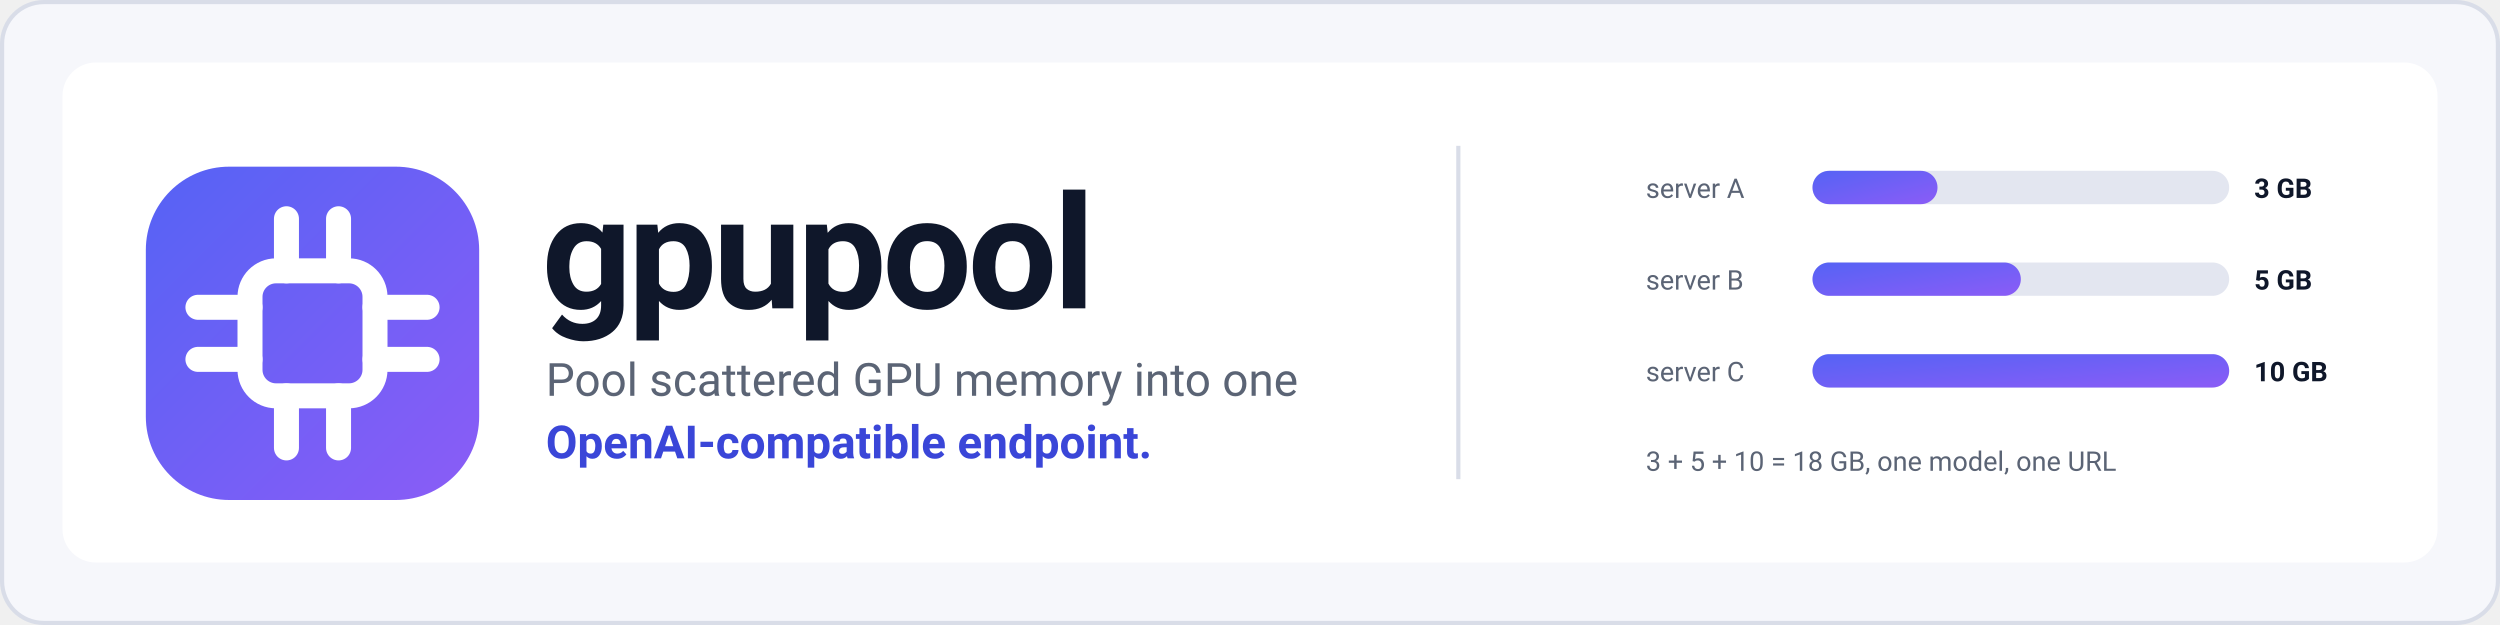
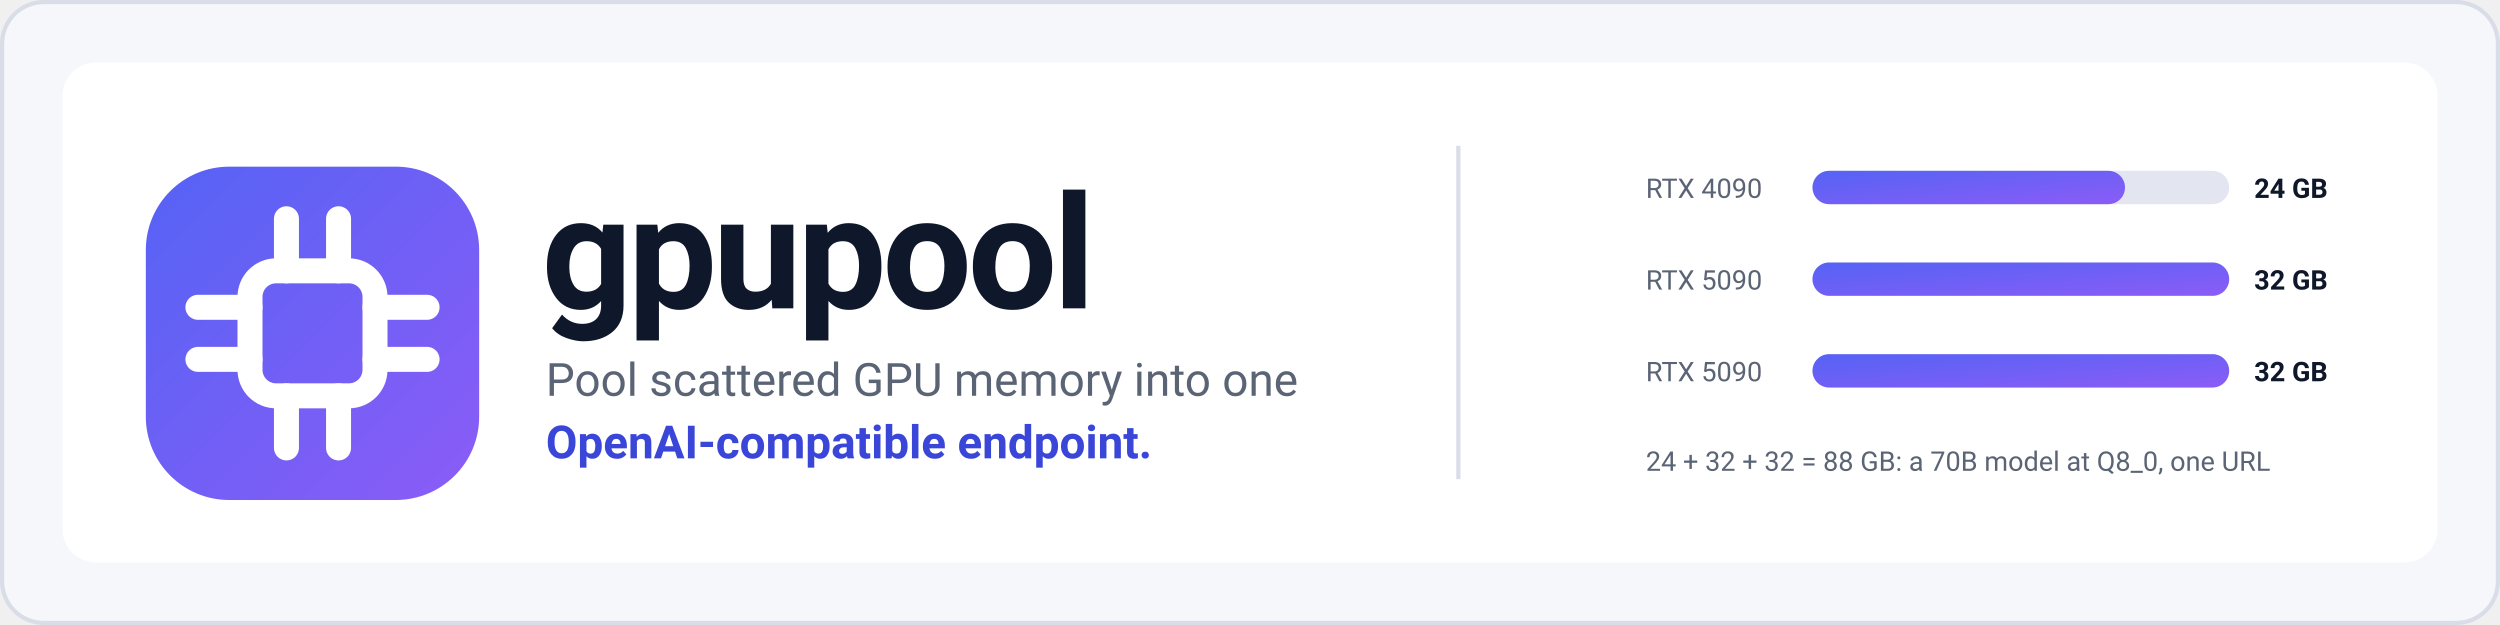
<svg xmlns="http://www.w3.org/2000/svg" viewBox="0 0 1200 300" width="1200" height="300" role="img" aria-label="gpupool: pool scattered GPU memory into one OpenAI-compatible endpoint">
  <defs>
    <linearGradient id="g" x1="0" y1="0" x2="1" y2="1">
      <stop offset="0" stop-color="#5563f5" />
      <stop offset="1" stop-color="#8b5cf6" />
    </linearGradient>
  </defs>
  <g font-family="system-ui, -apple-system, 'Segoe UI', Roboto, Helvetica, Arial, sans-serif">
    <rect x="1" y="1" width="1198" height="298" rx="20" fill="#f6f7fb" stroke="#d9dde8" stroke-width="2" />
    <rect x="30" y="30" width="1140" height="240" rx="16" fill="#ffffff" />
    <g transform="translate(70 80) scale(5)">
      <rect width="32" height="32" rx="8" fill="url(#g)" />
      <g fill="none" stroke="#ffffff" stroke-width="2.4" stroke-linecap="round" stroke-linejoin="round">
        <rect x="10" y="10" width="12" height="12" rx="2.5" />
        <path d="M13.5 5v5M18.5 5v5M13.5 22v5M18.5 22v5M5 13.5h5M5 18.5h5M22 13.5h5M22 18.5h5" />
      </g>
    </g>
    <text x="260" y="148" font-size="76" font-weight="700" fill="#0f172a" letter-spacing="-2">gpupool</text>
    <text x="262" y="190" font-size="22" fill="#5b6475">Pool scattered GPU memory into one</text>
    <text x="262" y="220" font-size="22" fill="#3a46d8" font-weight="600">OpenAI-compatible endpoint.</text>
    <path d="M700 70v160" stroke="#d9dde8" stroke-width="2" />
-     <text x="790" y="95" font-size="13" fill="#5b6475">server A</text>
+     <text x="790" y="95" font-size="13" fill="#5b6475">RTX 4090</text>
    <rect x="870" y="82" width="200" height="16" rx="8" fill="#e3e6f0" />
-     <rect x="870" y="82" width="60" height="16" rx="8" fill="url(#g)" />
-     <text x="1082" y="95" font-size="13" font-weight="600" fill="#0f172a">3 GB</text>
-     <text x="790" y="139" font-size="13" fill="#5b6475">server B</text>
+     <rect x="870" y="82" width="150" height="16" rx="8" fill="url(#g)" />
+     <text x="1082" y="95" font-size="13" font-weight="600" fill="#0f172a">24 GB</text>
+     <text x="790" y="139" font-size="13" fill="#5b6475">RTX 5090</text>
    <rect x="870" y="126" width="200" height="16" rx="8" fill="#e3e6f0" />
-     <rect x="870" y="126" width="100" height="16" rx="8" fill="url(#g)" />
-     <text x="1082" y="139" font-size="13" font-weight="600" fill="#0f172a">5 GB</text>
-     <text x="790" y="183" font-size="13" fill="#5b6475">server C</text>
+     <rect x="870" y="126" width="200" height="16" rx="8" fill="url(#g)" />
+     <text x="1082" y="139" font-size="13" font-weight="600" fill="#0f172a">32 GB</text>
+     <text x="790" y="183" font-size="13" fill="#5b6475">RTX 5090</text>
    <rect x="870" y="170" width="200" height="16" rx="8" fill="#e3e6f0" />
    <rect x="870" y="170" width="200" height="16" rx="8" fill="url(#g)" />
-     <text x="1082" y="183" font-size="13" font-weight="600" fill="#0f172a">10 GB</text>
-     <text x="790" y="226" font-size="13" fill="#5b6475">3 + 5 + 10 = 18 GB, one model, one URL</text>
+     <text x="1082" y="183" font-size="13" font-weight="600" fill="#0f172a">32 GB</text>
+     <text x="790" y="226" font-size="13" fill="#5b6475">24 + 32 + 32 = 88 GB: a 70B model at Q8_0, one URL</text>
  </g>
</svg>
